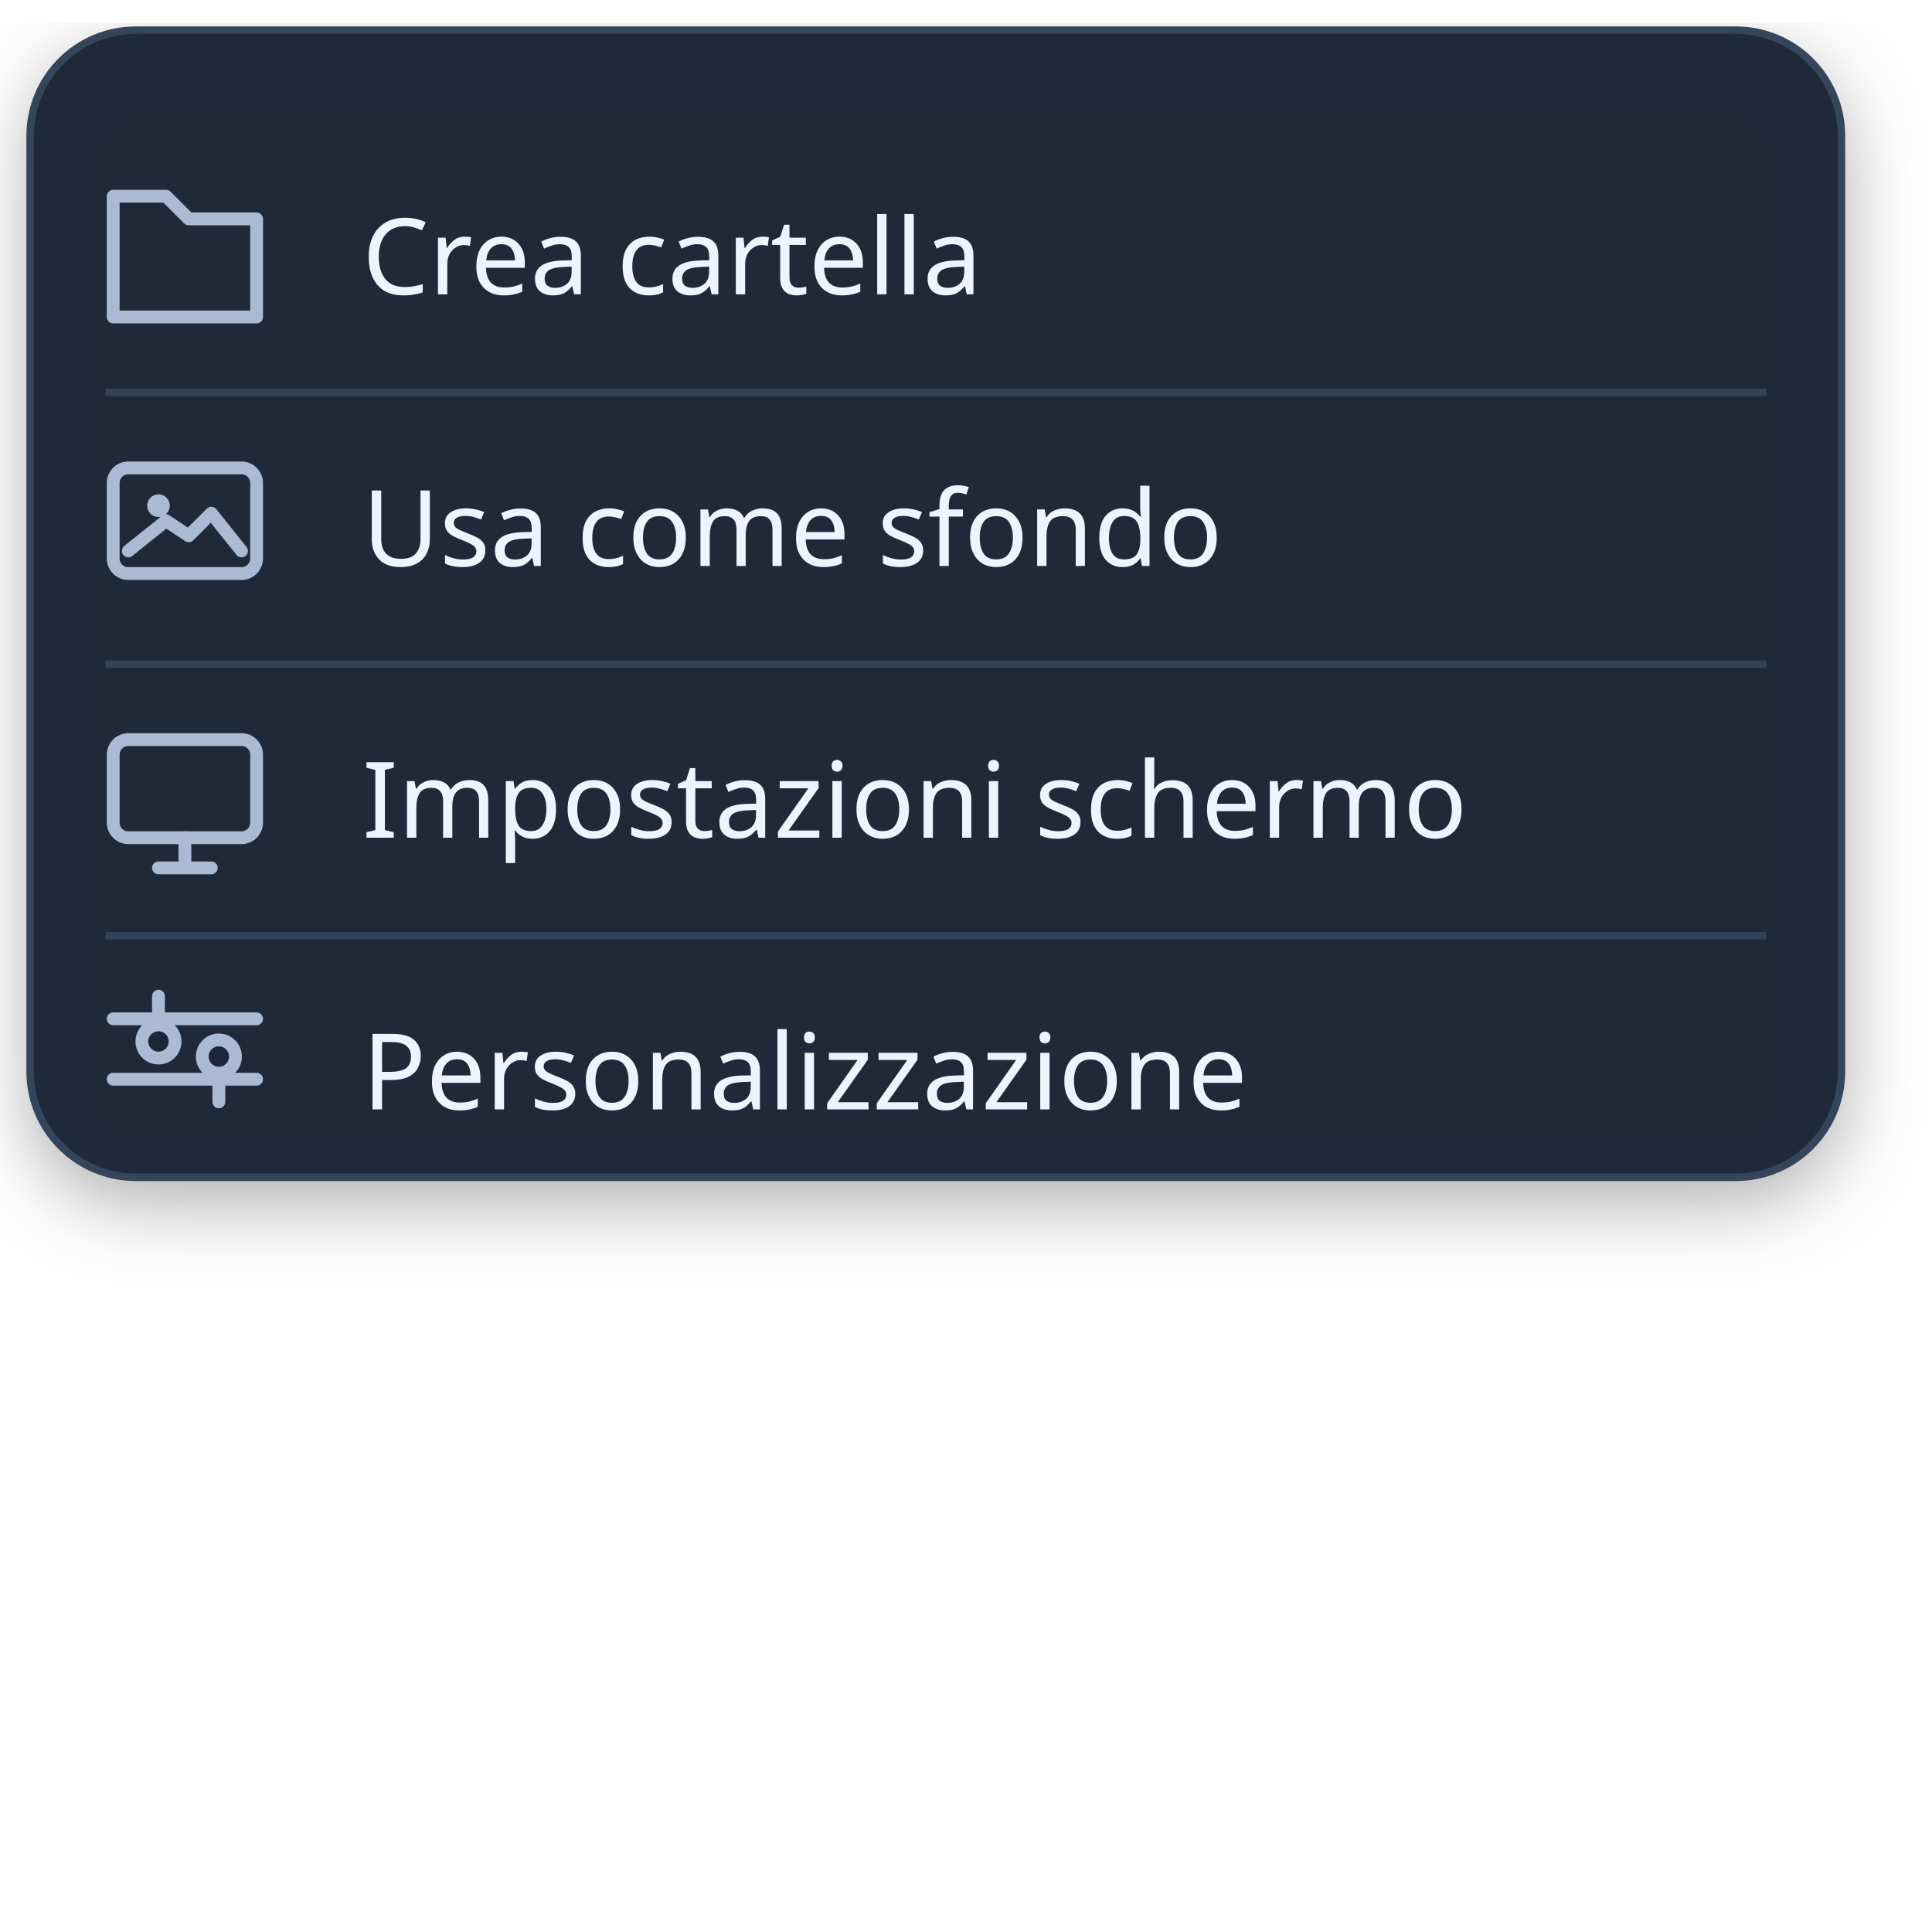
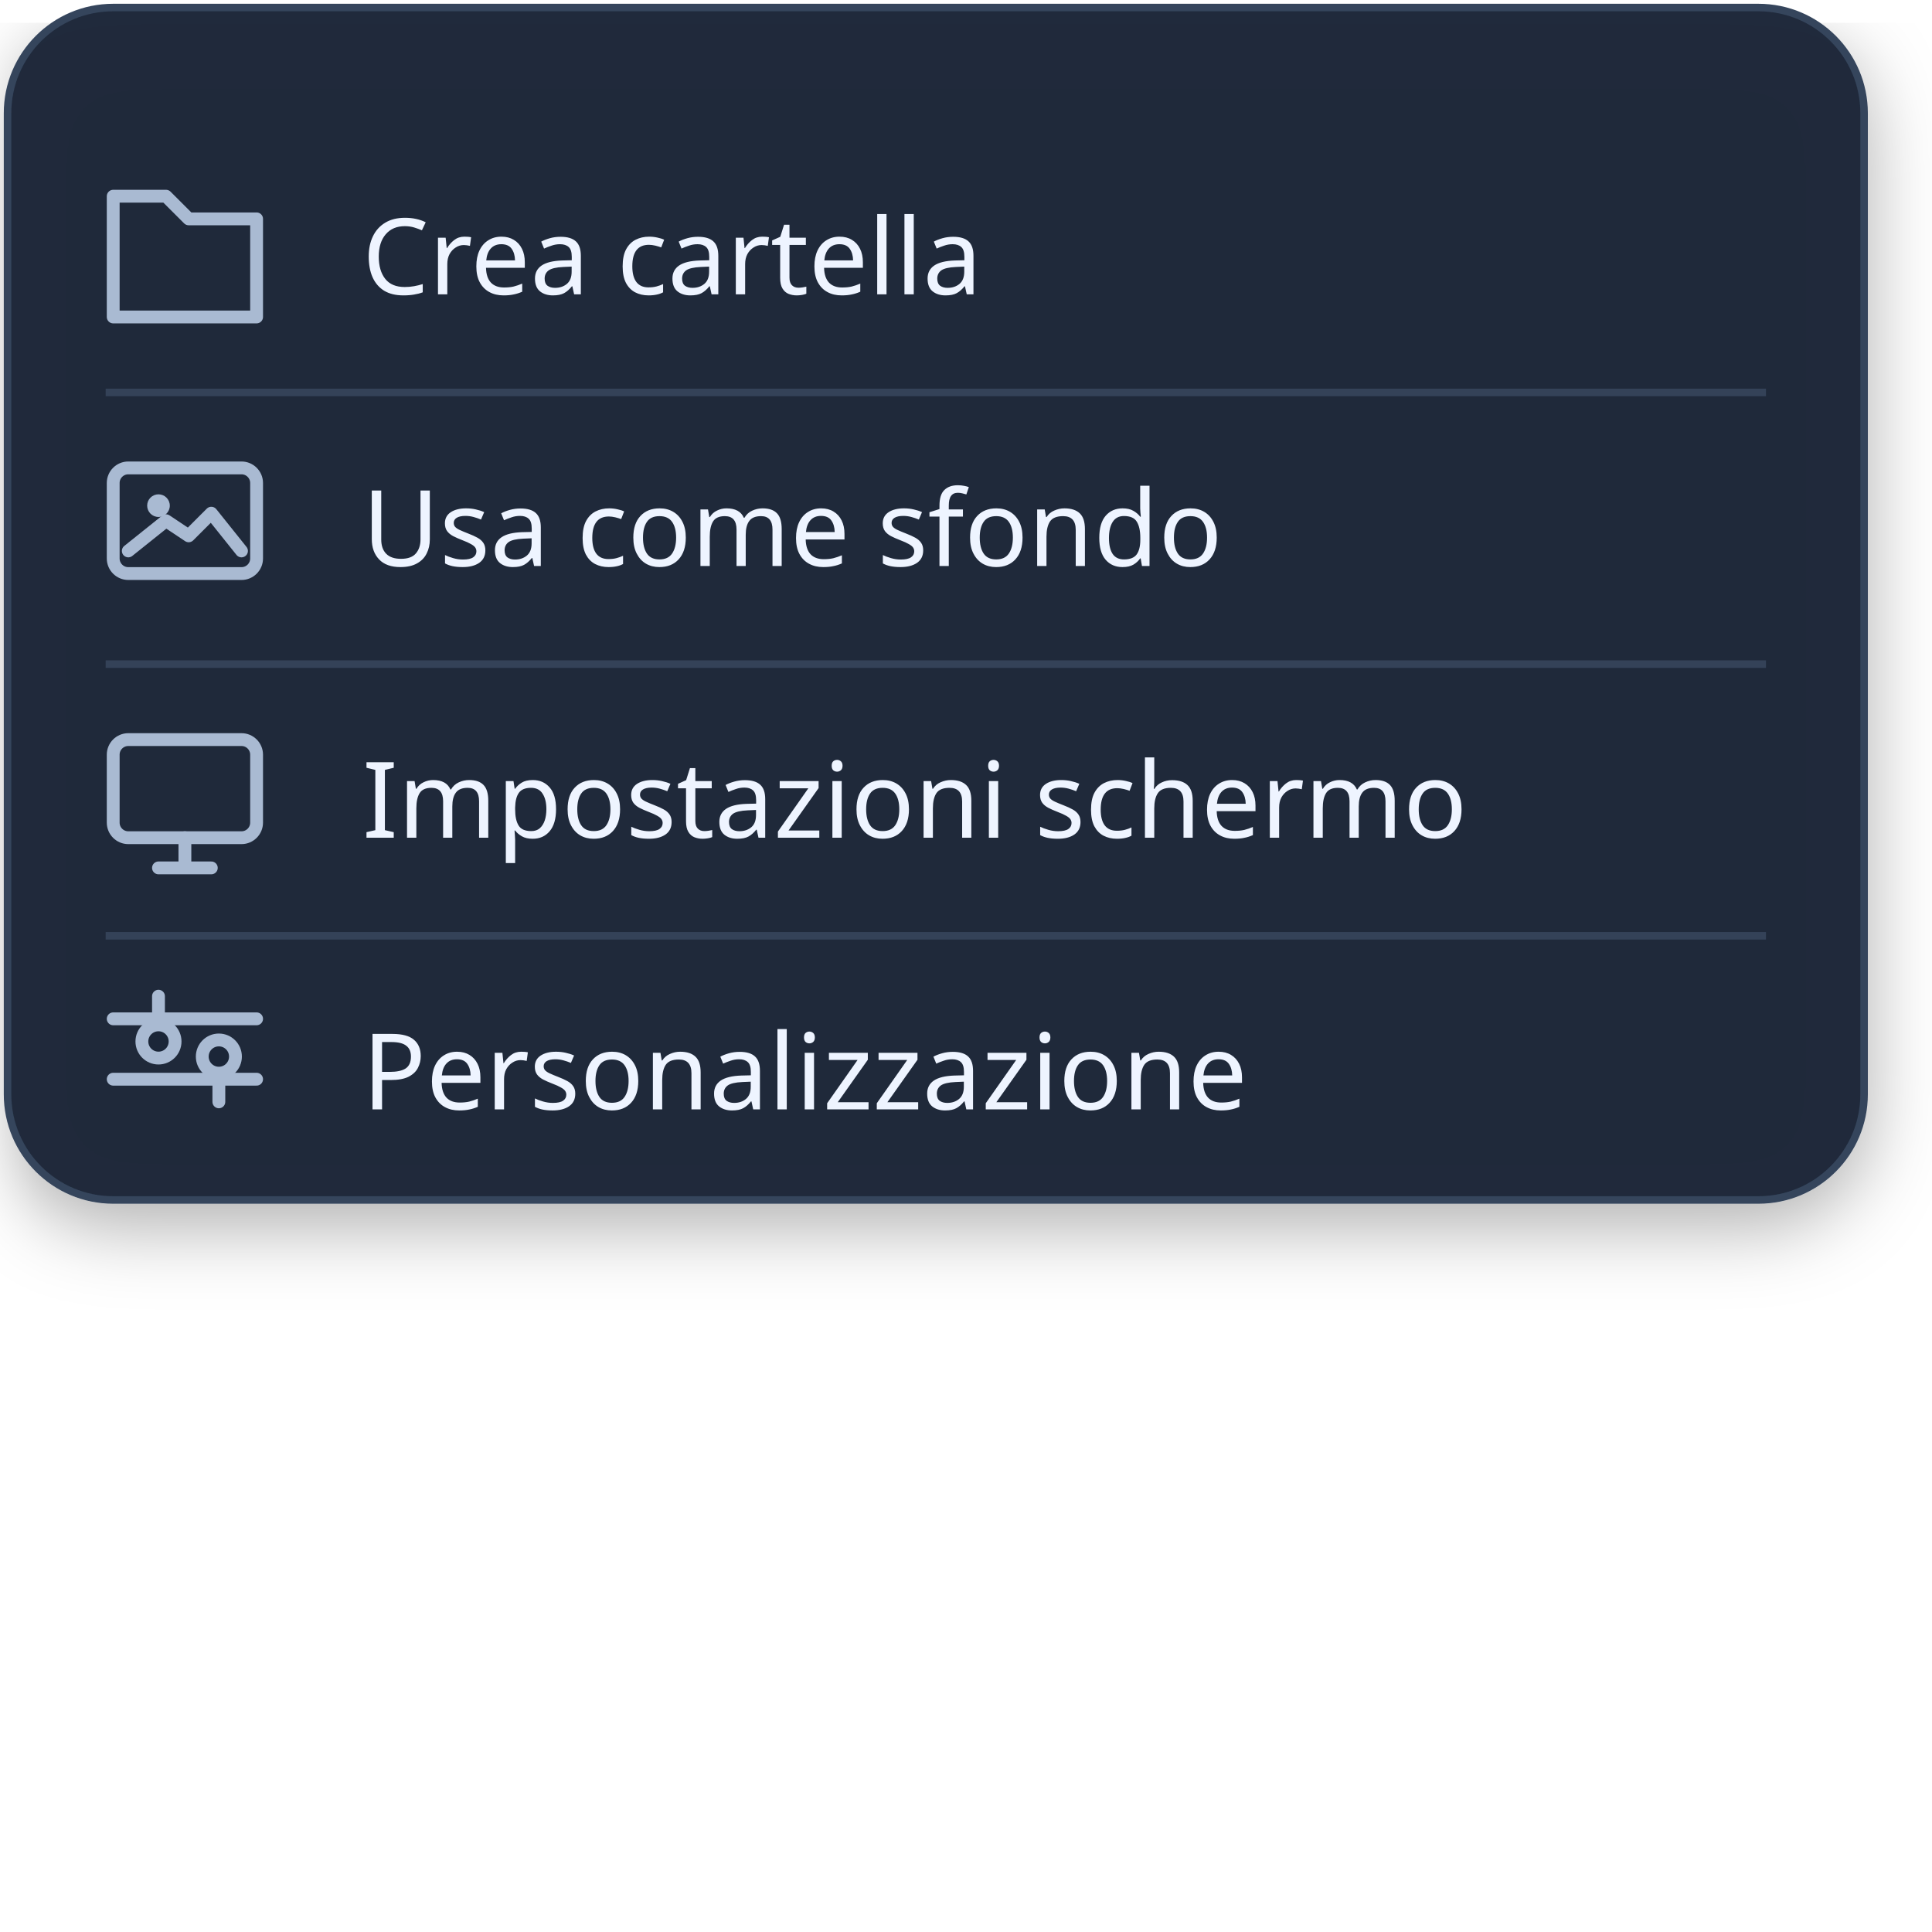
<svg xmlns="http://www.w3.org/2000/svg" width="256" height="256" viewBox="0 0 256 256">
  <defs>
    <filter id="shadow" x="-20%" y="-20%" width="140%" height="150%">
      <feGaussianBlur in="SourceAlpha" stdDeviation="5" />
      <feOffset dy="3" />
      <feComponentTransfer>
        <feFuncA type="linear" slope=".32" />
      </feComponentTransfer>
      <feMerge>
        <feMergeNode />
        <feMergeNode in="SourceGraphic" />
      </feMerge>
    </filter>
  </defs>
  <g filter="url(#shadow)">
-     <rect x="4" y="4" width="240" height="152" rx="14" fill="#1b2638" fill-opacity=".98" stroke="#35445b" />
+     <rect x="1" y="1" width="246" height="158" rx="14" fill="#1b2638" fill-opacity=".98" stroke="#35445b" />
  </g>
  <g fill="none" stroke="#a9bad2" stroke-width="1.7" stroke-linecap="round" stroke-linejoin="round">
    <path d="M15 26h7l3 3h9v13H15z" />
    <rect x="15" y="62" width="19" height="14" rx="2" />
    <circle cx="21" cy="67" r="1.5" fill="#a9bad2" stroke="none" />
    <path d="m17 73 5-4 3 2 3-3 4 5" />
    <rect x="15" y="98" width="19" height="13" rx="2" />
    <path d="M21 115h7m-3.5-4v4" />
    <path d="M15 135h19M15 143h19M21 132v6m8 2v6" />
    <circle cx="21" cy="138" r="2.2" fill="#1b2638" />
    <circle cx="29" cy="140" r="2.2" fill="#1b2638" />
  </g>
  <g fill="#eef4ff" font-family="Noto Sans" font-size="14" font-weight="500">
    <text x="48" y="39">Crea cartella</text>
    <text x="48" y="75">Usa come sfondo</text>
    <text x="48" y="111">Impostazioni schermo</text>
    <text x="48" y="147">Personalizzazione</text>
  </g>
  <g stroke="#344258" stroke-width="1">
    <path d="M14 52H234M14 88H234M14 124H234" />
  </g>
</svg>
